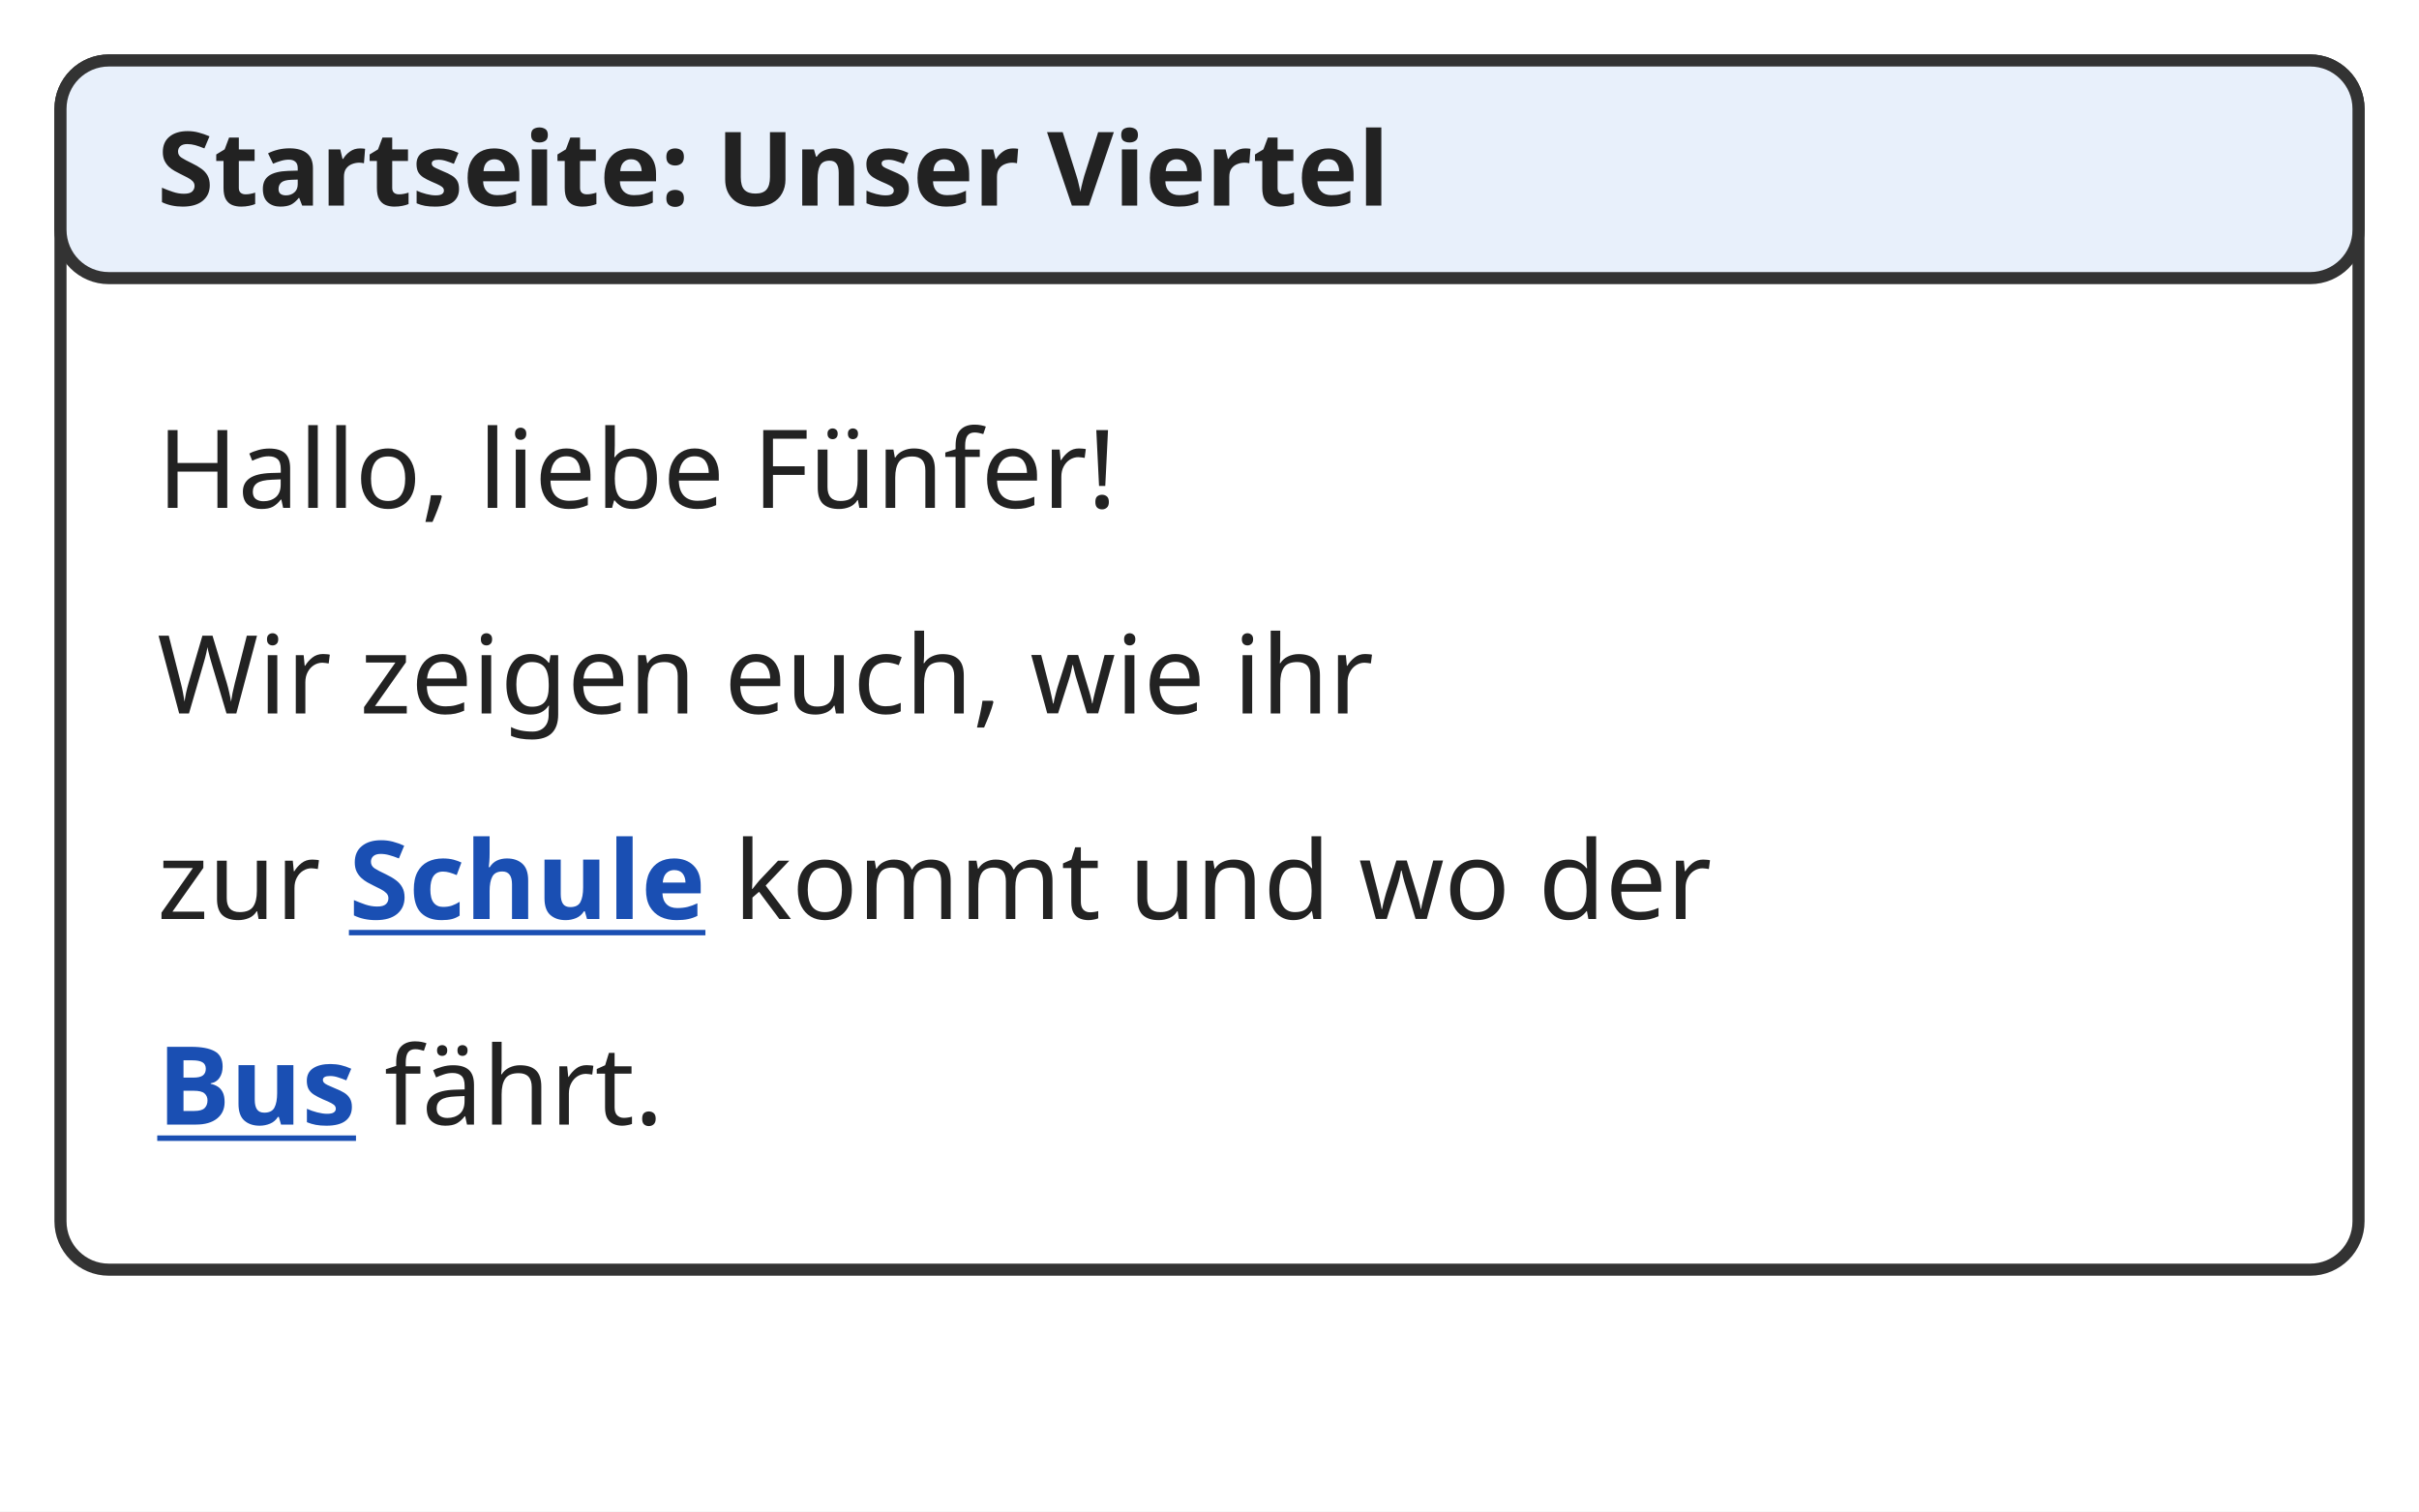
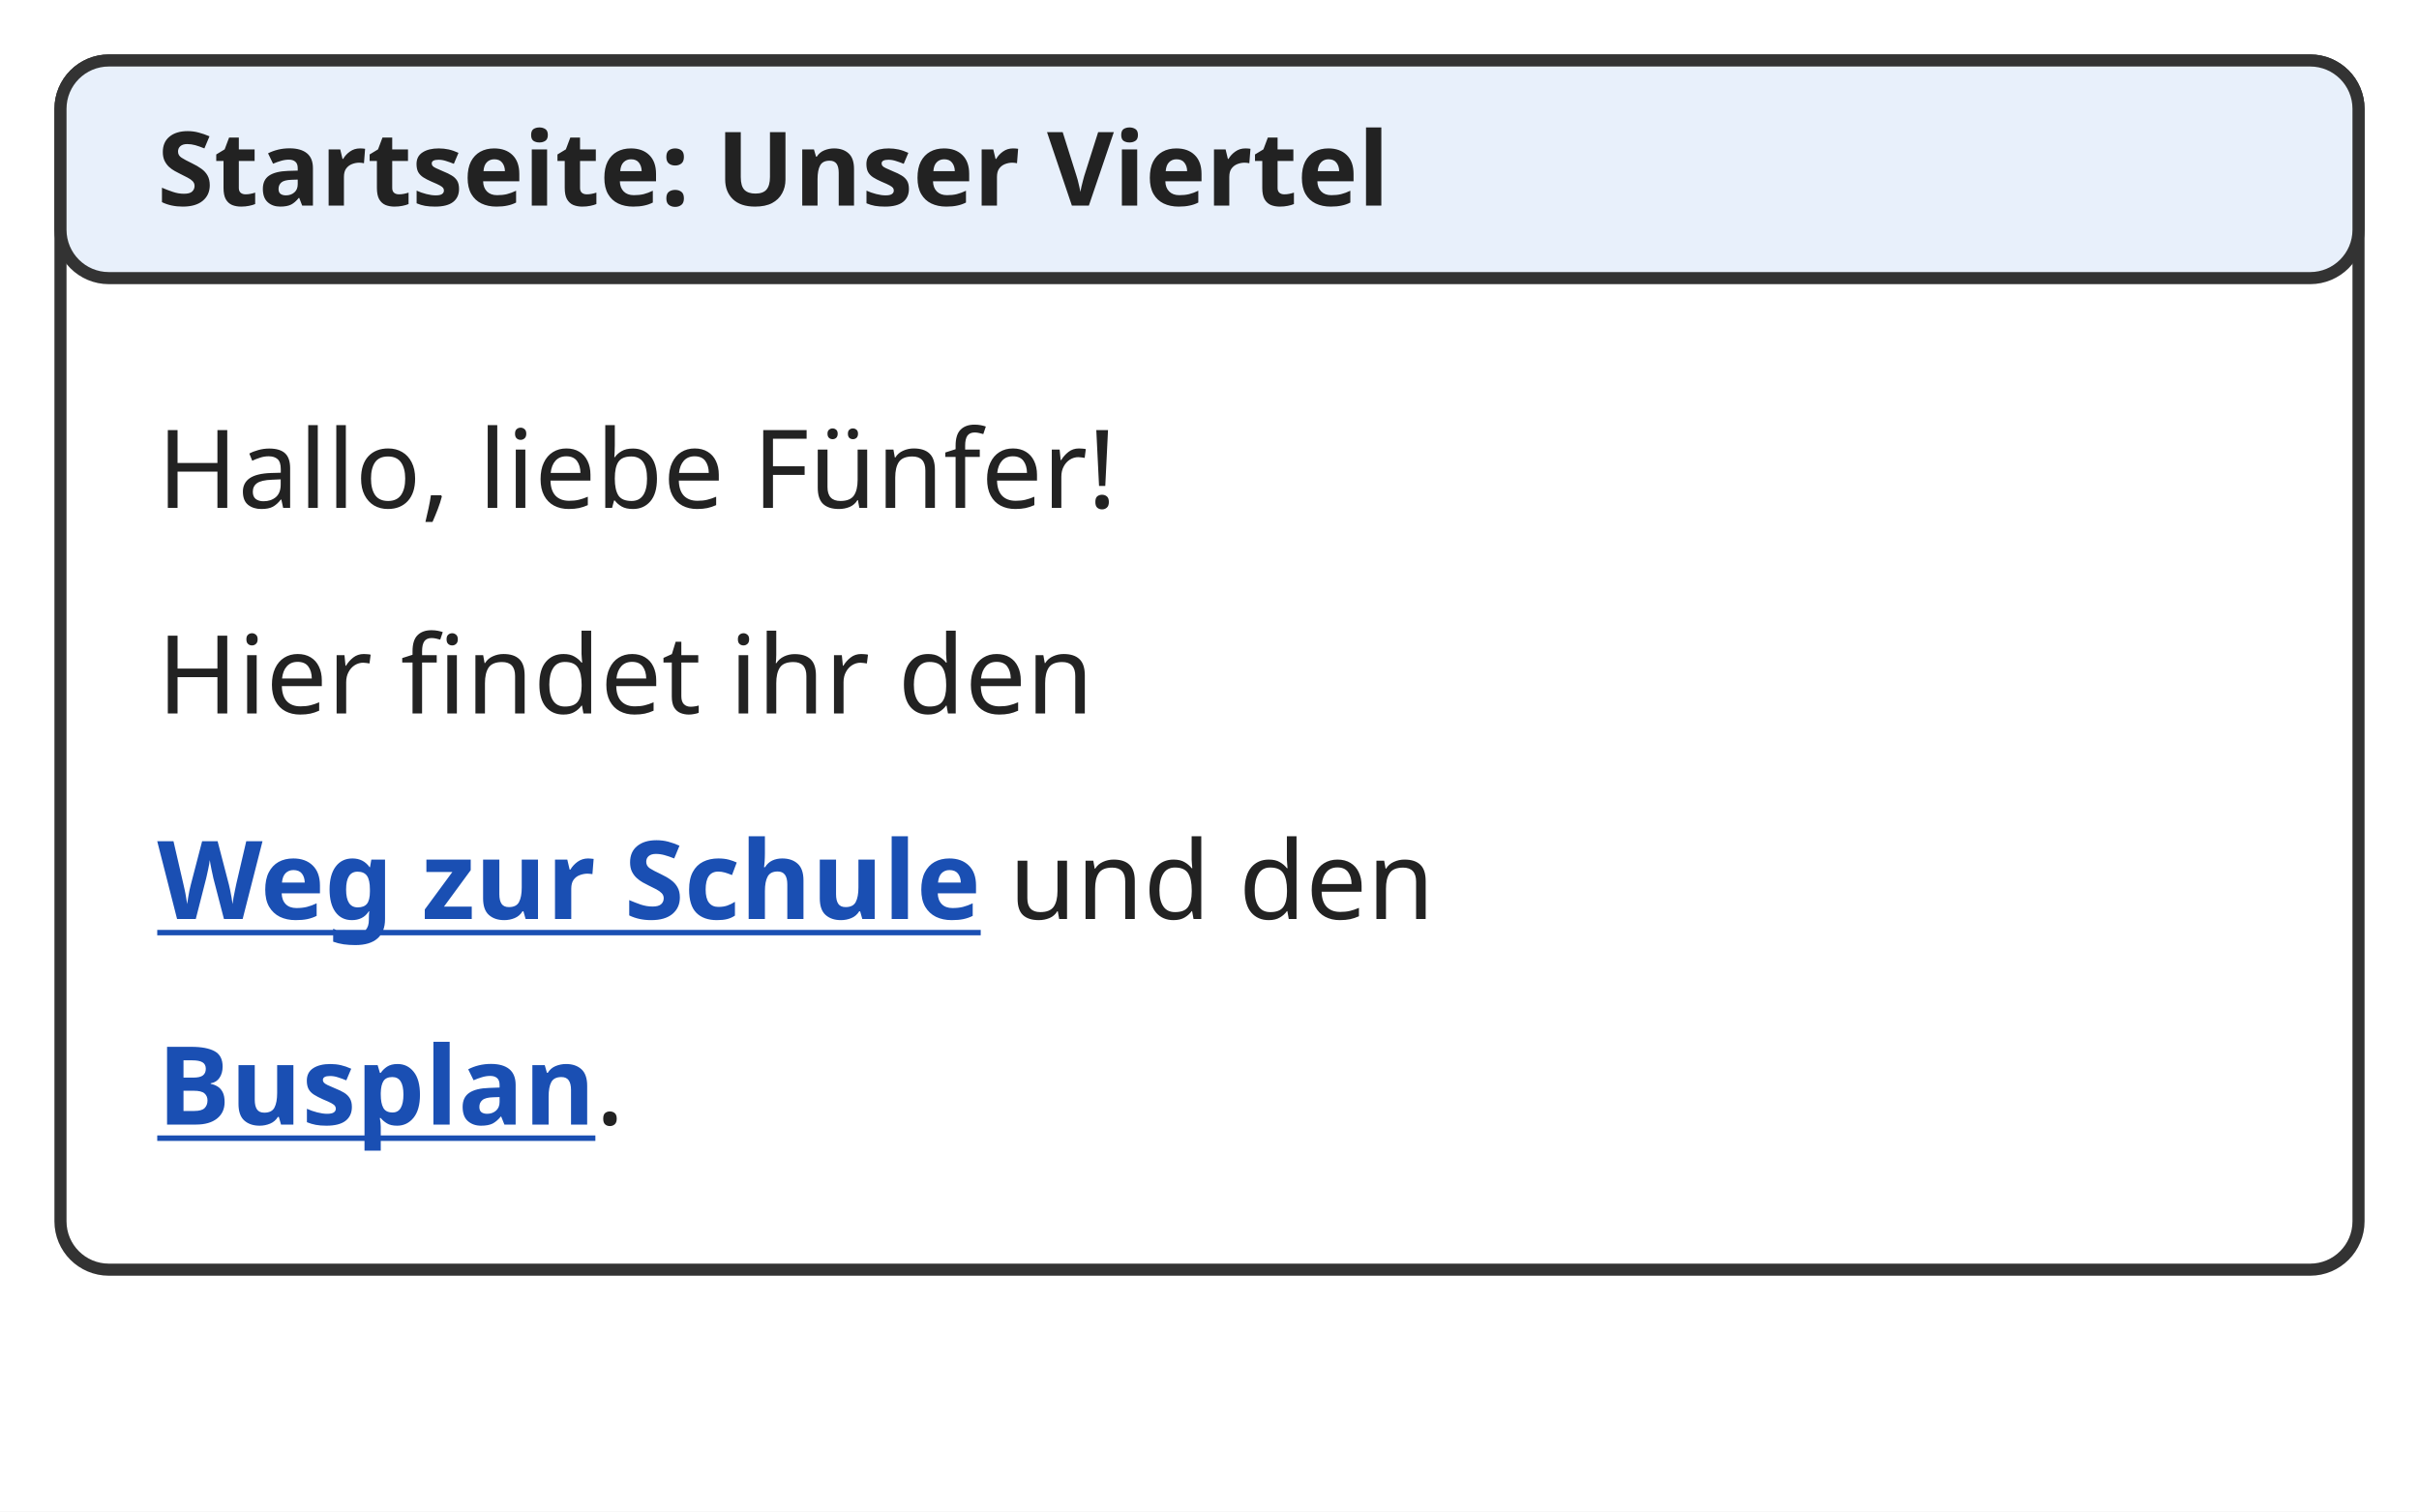
<svg xmlns="http://www.w3.org/2000/svg" viewBox="0 0 400 250" role="img">
  <rect width="400" height="250" fill="#fff" />
  <rect x="10" y="10" width="380" height="200" rx="8" fill="#fff" stroke="#333" stroke-width="2" />
  <rect x="10" y="10" width="380" height="36" rx="8" fill="#e8f0fb" stroke="#333" stroke-width="2" />
  <text x="26" y="34" font-family="sans-serif" font-size="17" font-weight="bold" fill="#222">Startseite: Unser Viertel</text>
  <text x="26" y="84" font-family="sans-serif" font-size="18" fill="#222">Hallo, liebe Fünfer!</text>
-   <text x="26" y="118" font-family="sans-serif" font-size="18" fill="#222">Wir zeigen euch, wie ihr</text>
-   <text x="26" y="152" font-family="sans-serif" font-size="18" fill="#222">zur <tspan font-family="sans-serif" font-size="18" fill="#1a4fb3" text-decoration="underline" font-weight="bold">Schule</tspan> kommt und wo der</text>
+   <text x="26" y="118" font-family="sans-serif" font-size="18" fill="#222">Hier findet ihr den</text>
+   <text x="26" y="152" font-family="sans-serif" font-size="18" fill="#222">
+     <tspan font-family="sans-serif" font-size="18" fill="#1a4fb3" text-decoration="underline" font-weight="bold">Weg zur Schule</tspan> und den</text>
  <text x="26" y="186" font-family="sans-serif" font-size="18" fill="#222">
-     <tspan font-family="sans-serif" font-size="18" fill="#1a4fb3" text-decoration="underline" font-weight="bold">Bus</tspan> fährt.</text>
+     <tspan font-family="sans-serif" font-size="18" fill="#1a4fb3" text-decoration="underline" font-weight="bold">Busplan</tspan>.</text>
</svg>
